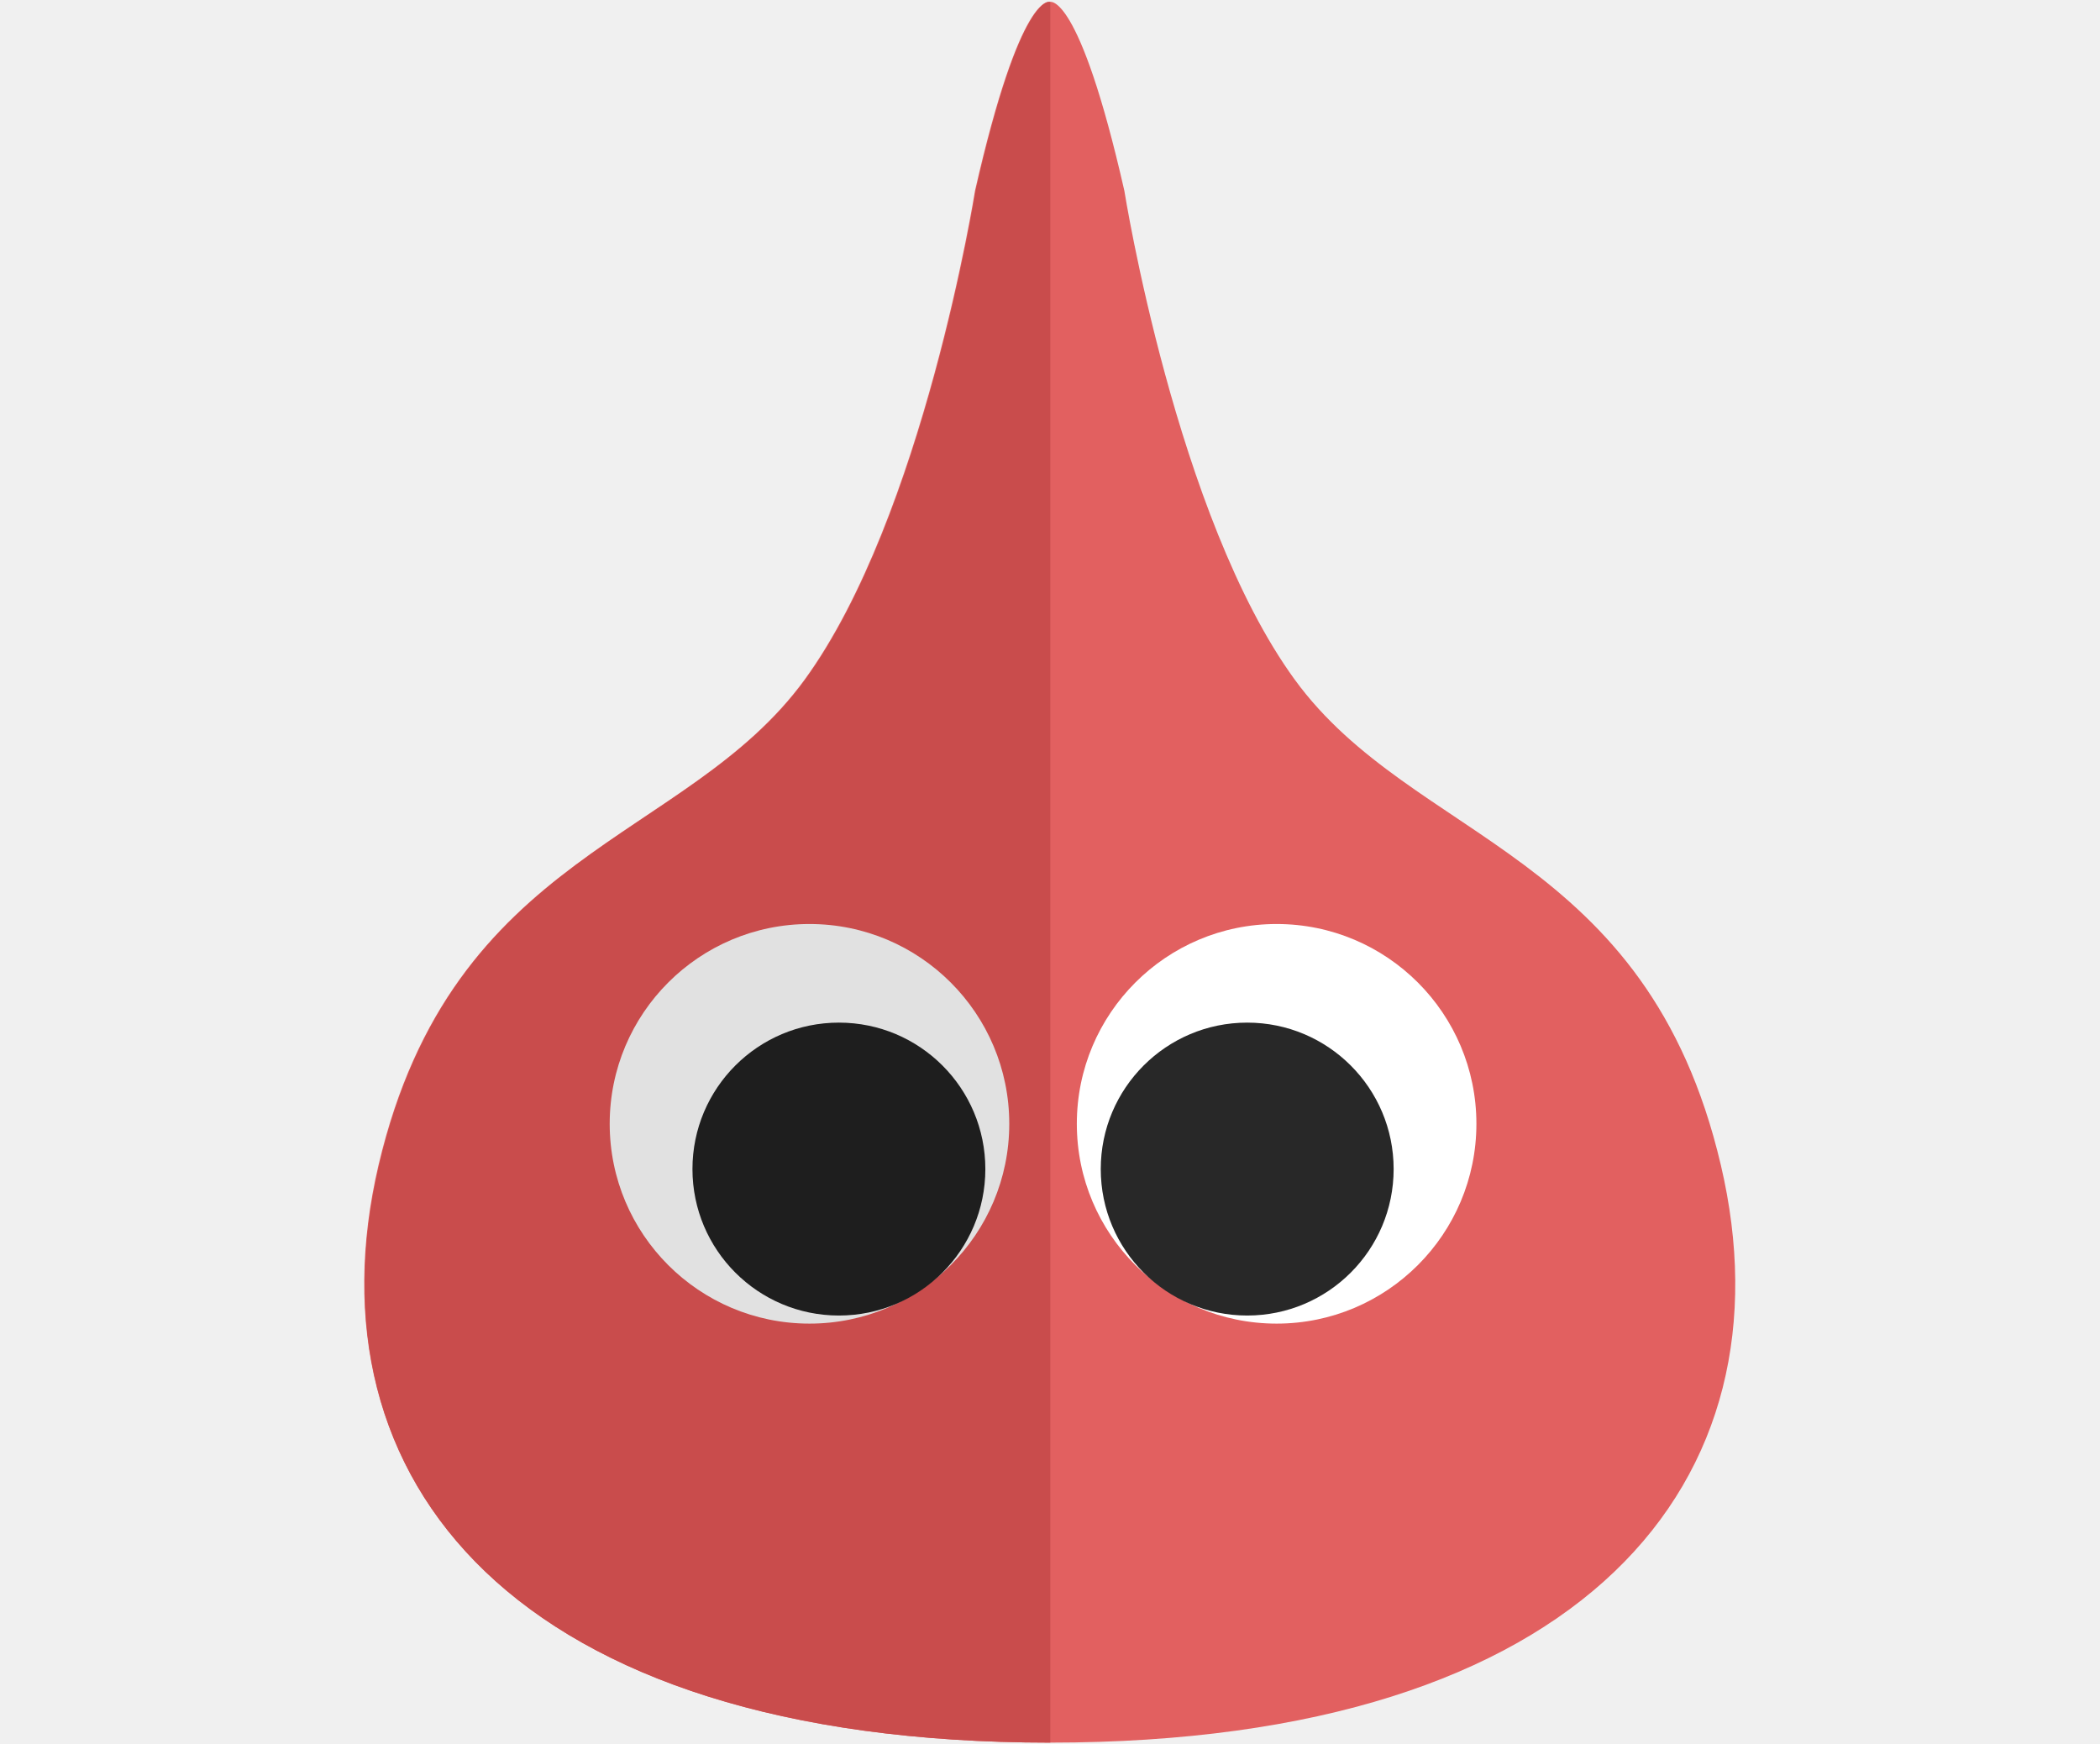
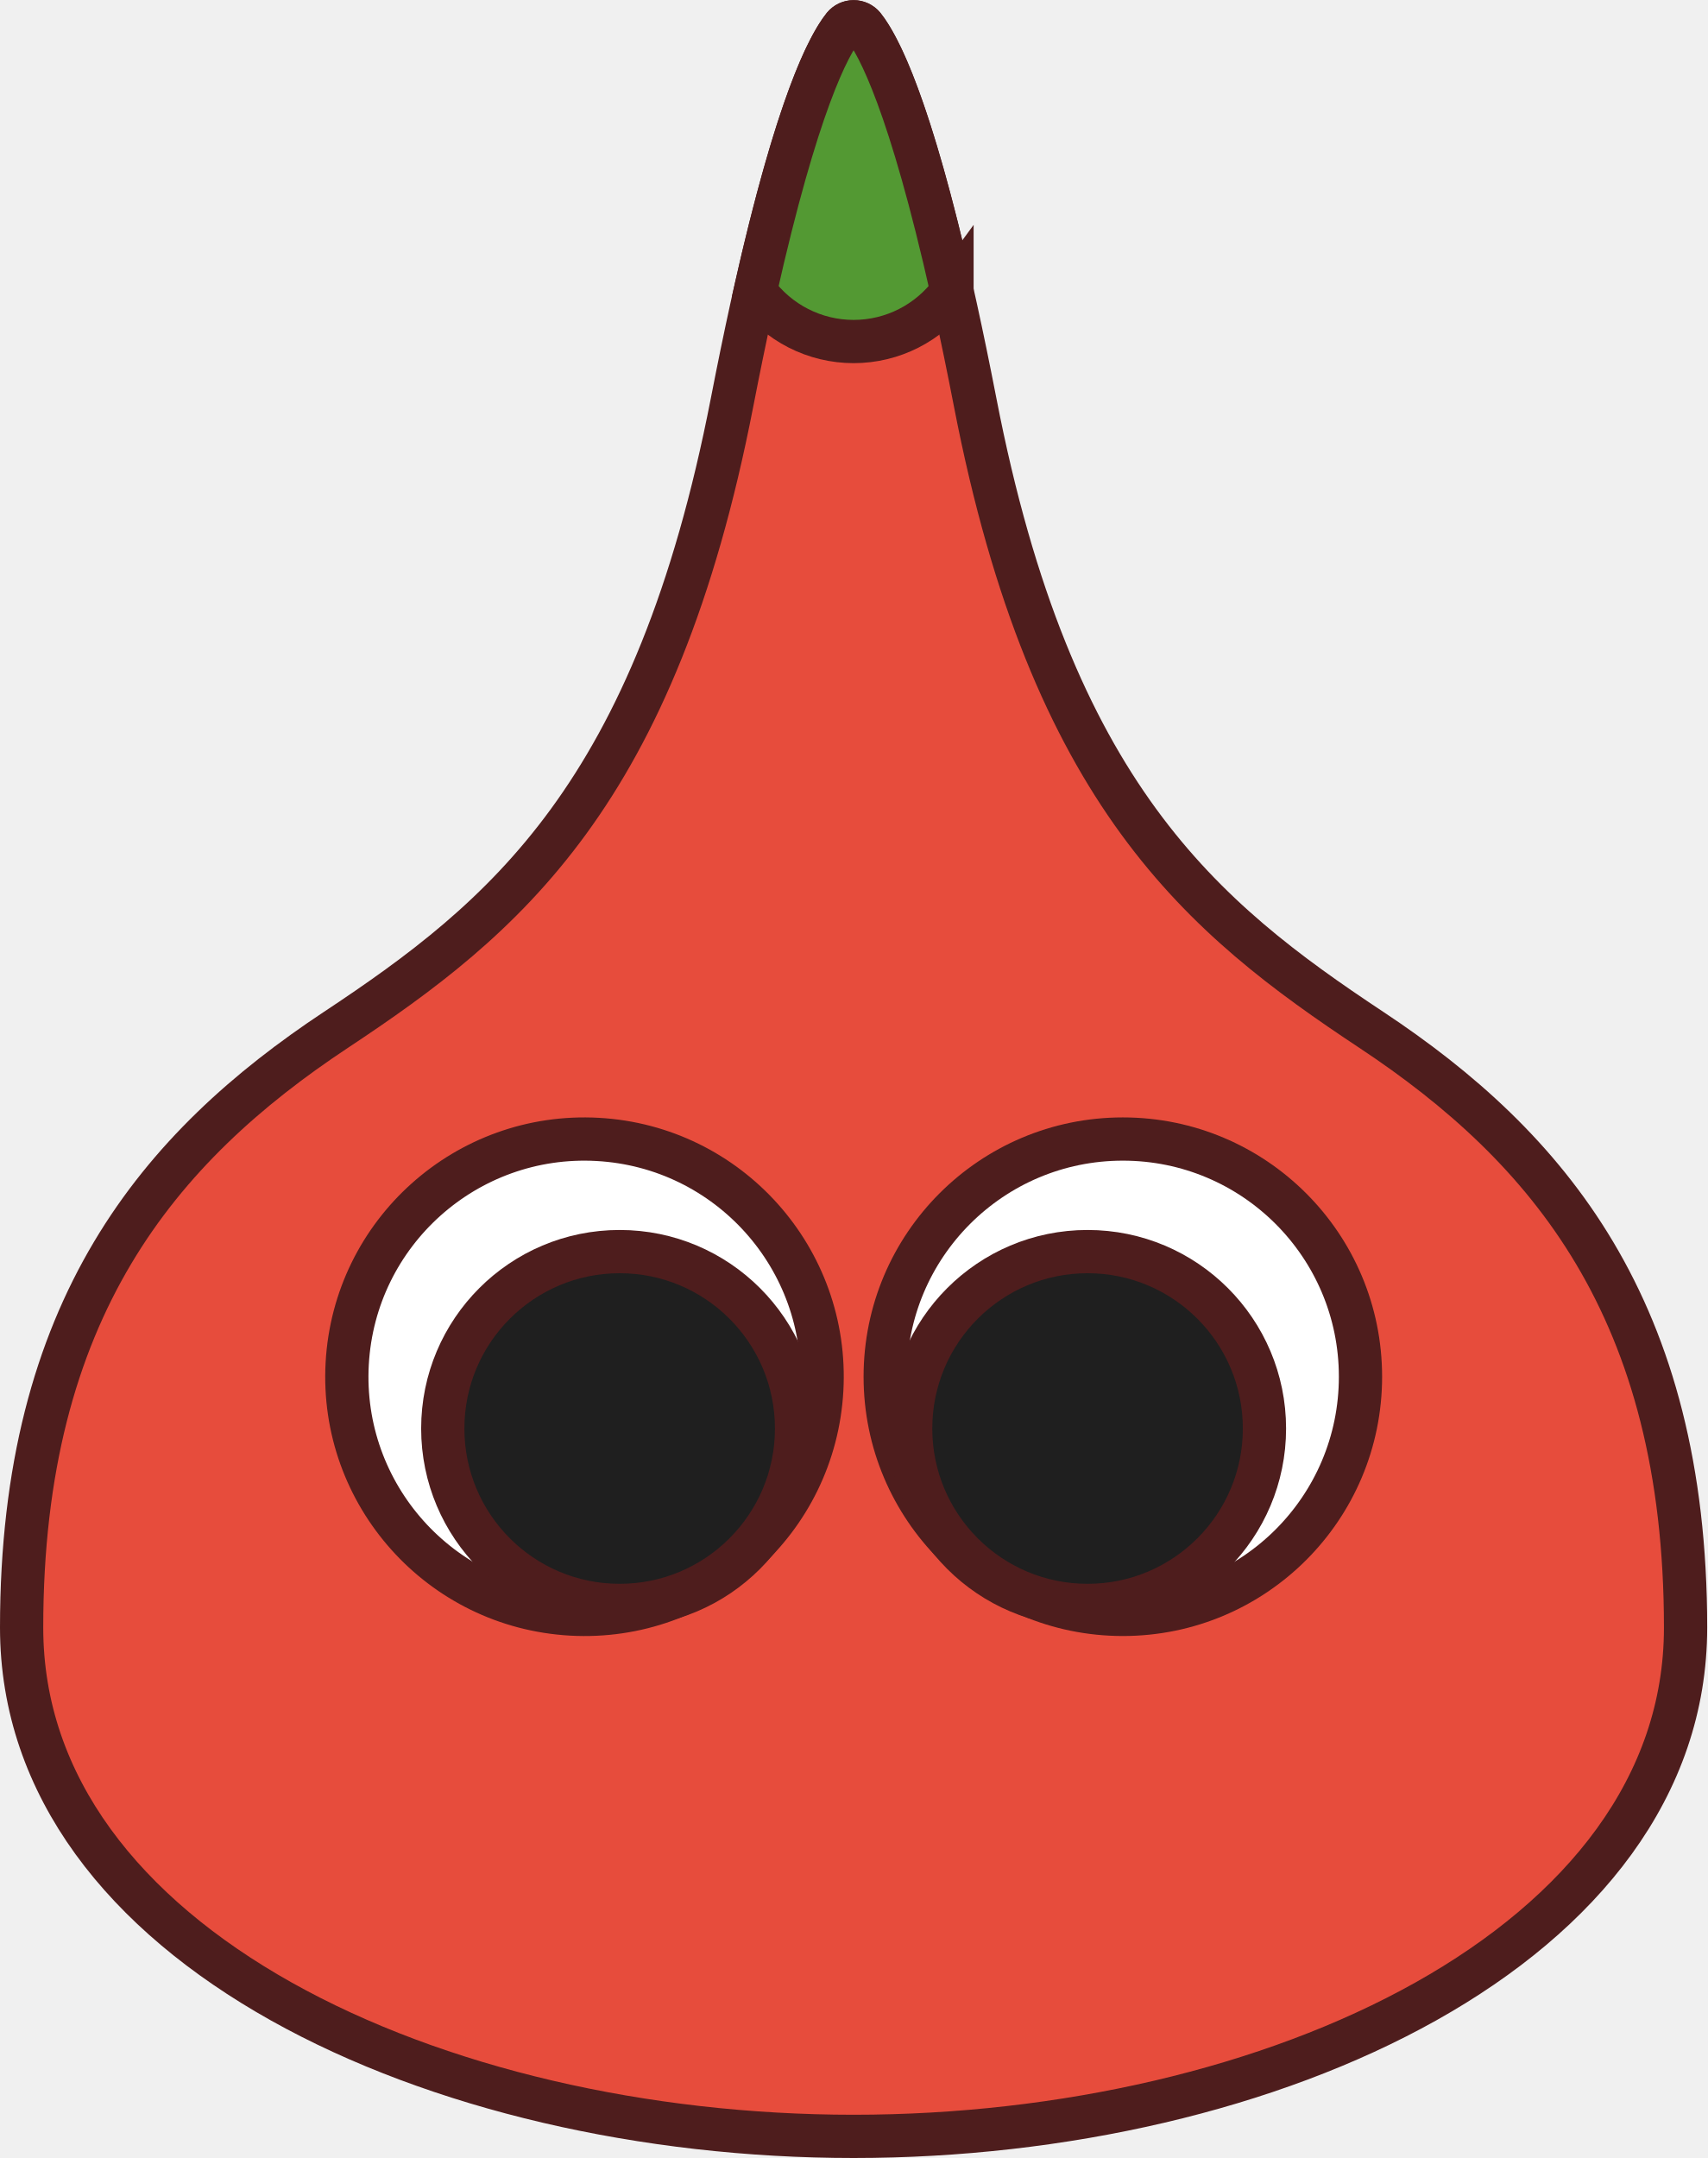
- <svg xmlns="http://www.w3.org/2000/svg" version="1.1" x="0px" y="0px" viewBox="0 0 64.96 53.94" style="enable-background:new 0 0 64.96 53.94;" xml:space="preserve">
-   <style type="text/css">
- 	.st0{fill:#6C6C6C;}
- 	.st1{fill:#7EB928;}
- 	.st2{fill:#DCDCDC;}
- 	.st3{fill:#F5A132;}
- 	.st4{fill:#E95557;}
- 	.st5{fill:#8A358A;}
- 	.st6{fill:#FFFFFF;}
- 	.st7{fill:#282828;}
- 	.st8{fill:#539933;}
- 	.st9{fill:#762D78;}
- 	.st10{fill:#E1E1E1;}
- 	.st11{fill:#1E1E1E;}
- 	.st12{fill:#407830;}
- 	.st13{fill:#E4E4E4;}
- 	.st14{fill:#F3DB93;}
- 	.st15{fill:#DDBC73;}
- 	.st16{fill:#3C99CE;}
- 	.st17{fill:#2889A3;}
- 	.st18{fill:#709E5A;}
- 	.st19{fill:#5B824A;}
- 	.st20{fill:#D1B542;}
- 	.st21{fill:#AA9739;}
- 	.st22{fill:#E26060;}
- 	.st23{fill:#C94C4C;}
- </style>
-   <g id="big_x5F_menu">
- </g>
-   <g id="small_x5F_menu">
-     <g>
-       <path class="st22" d="M53.23,36.03c-2.29-9.74-9.51-9.97-13.18-15.01c-3.67-5.04-5.27-15.12-5.27-15.12    c-1.41-6.2-2.31-5.84-2.31-5.84s-0.9-0.35-2.31,5.84c0,0-1.6,10.08-5.27,15.12c-3.67,5.04-10.88,5.27-13.18,15.01    C9.43,45.76,15.88,53.9,32.48,53.9S55.52,45.76,53.23,36.03z" />
-       <circle class="st6" cx="39.49" cy="34.76" r="6.18" />
-       <circle class="st7" cx="38.58" cy="36.16" r="4.53" />
-       <path class="st23" d="M32.48,53.9c-16.6,0-23.05-8.13-20.75-17.87c2.29-9.74,9.51-9.97,13.18-15.01    c3.67-5.04,5.27-15.12,5.27-15.12c1.41-6.2,2.31-5.84,2.31-5.84V53.9z" />
-       <circle class="st10" cx="25.04" cy="34.76" r="6.18" />
-       <circle class="st11" cx="25.95" cy="36.16" r="4.53" />
-     </g>
+ <svg xmlns="http://www.w3.org/2000/svg" width="39.483" height="49.9" viewBox="0 0 39.483 49.9">
+   <g id="Calque_2" data-name="Calque 2" transform="translate(0.5 0.48)">
+     <path id="Tracé_29" data-name="Tracé 29" d="M31.212,23.332c-3.894-2.58-7.4-5.428-9.16-14.511-1.237-6.369-2.17-8.178-2.58-8.69a.3.3,0,0,0-.461,0c-.41.512-1.343,2.321-2.58,8.69-1.767,9.083-5.265,11.931-9.16,14.511C3.177,26.043,0,29.784,0,37.154S9.6,48.92,19.241,48.92s19.241-4.4,19.241-11.766S35.305,26.043,31.212,23.332Z" transform="translate(0 0)" fill="#e74c3c" stroke="#4e1d1d" stroke-width="1" />
+     <path id="Tracé_30" data-name="Tracé 30" d="M64.191,6.261c-.97-4.318-1.7-5.7-2.045-6.13a.3.3,0,0,0-.461,0c-.35.435-1.075,1.812-2.045,6.127a2.813,2.813,0,0,0,4.551,0Z" transform="translate(-42.674 0)" fill="#539933" stroke="#4e1d1d" stroke-width="1" />
+     <circle id="Ellipse_28" data-name="Ellipse 28" cx="5.496" cy="5.496" r="5.496" transform="translate(19.972 25.858)" fill="#fff" stroke="#4e1d1d" stroke-width="1" />
+     <circle id="Ellipse_29" data-name="Ellipse 29" cx="5.496" cy="5.496" r="5.496" transform="translate(7.226 36.538) rotate(-86.83)" fill="#fff" stroke="#4e1d1d" stroke-width="1" />
+     <circle id="Ellipse_30" data-name="Ellipse 30" cx="4.091" cy="4.091" r="4.091" transform="translate(20.561 28.461)" fill="#1f1f1f" stroke="#4e1d1d" stroke-width="1" />
+     <circle id="Ellipse_31" data-name="Ellipse 31" cx="4.091" cy="4.091" r="4.091" transform="translate(9.74 28.461)" fill="#1f1f1f" stroke="#4e1d1d" stroke-width="1" />
  </g>
</svg>
